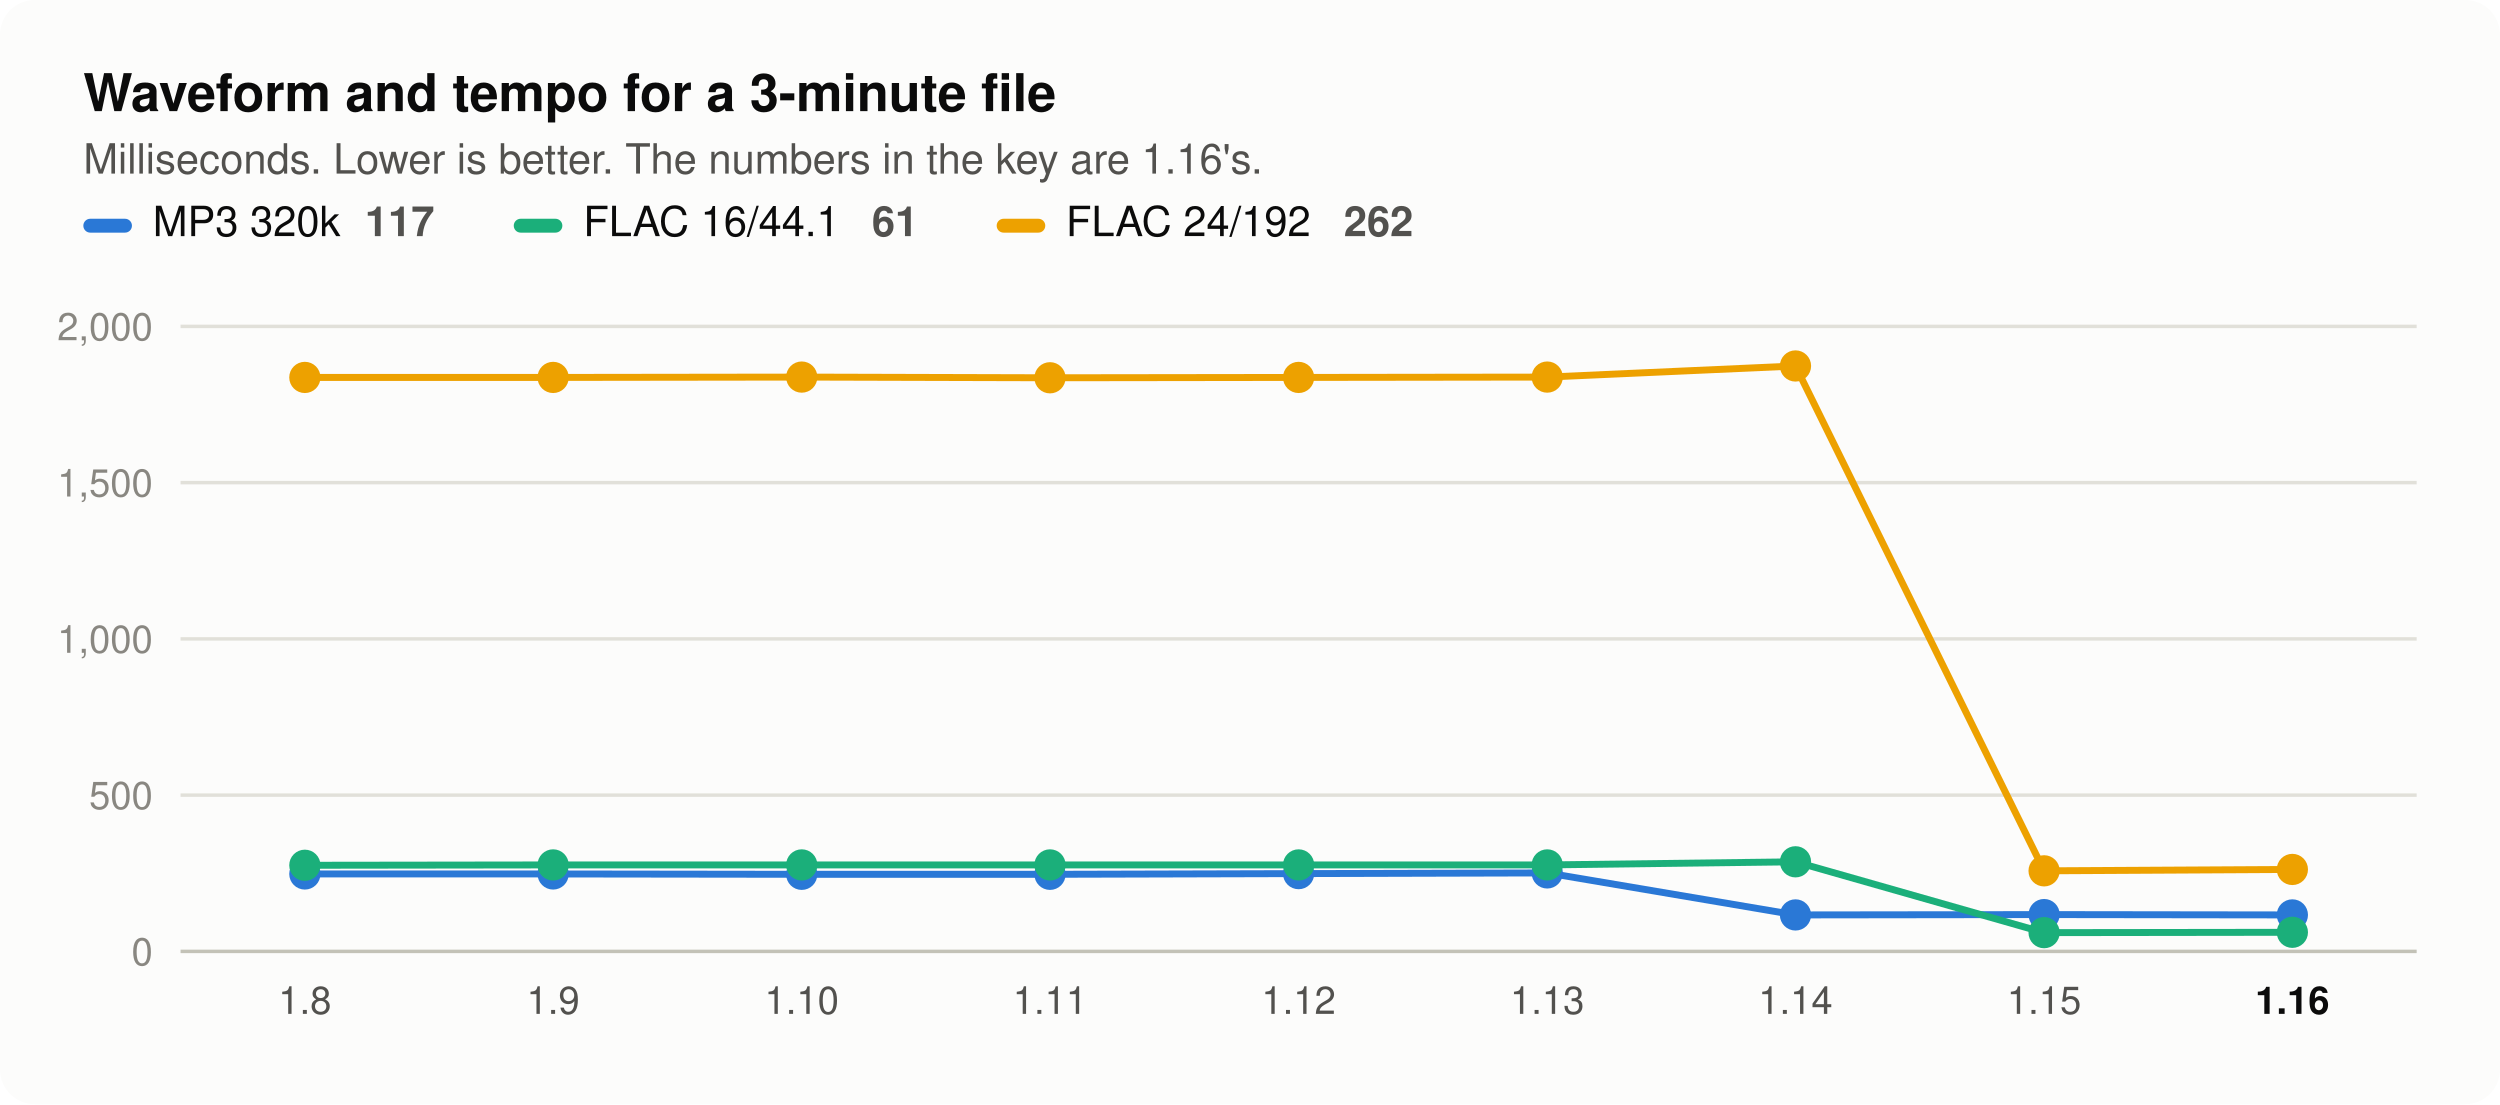
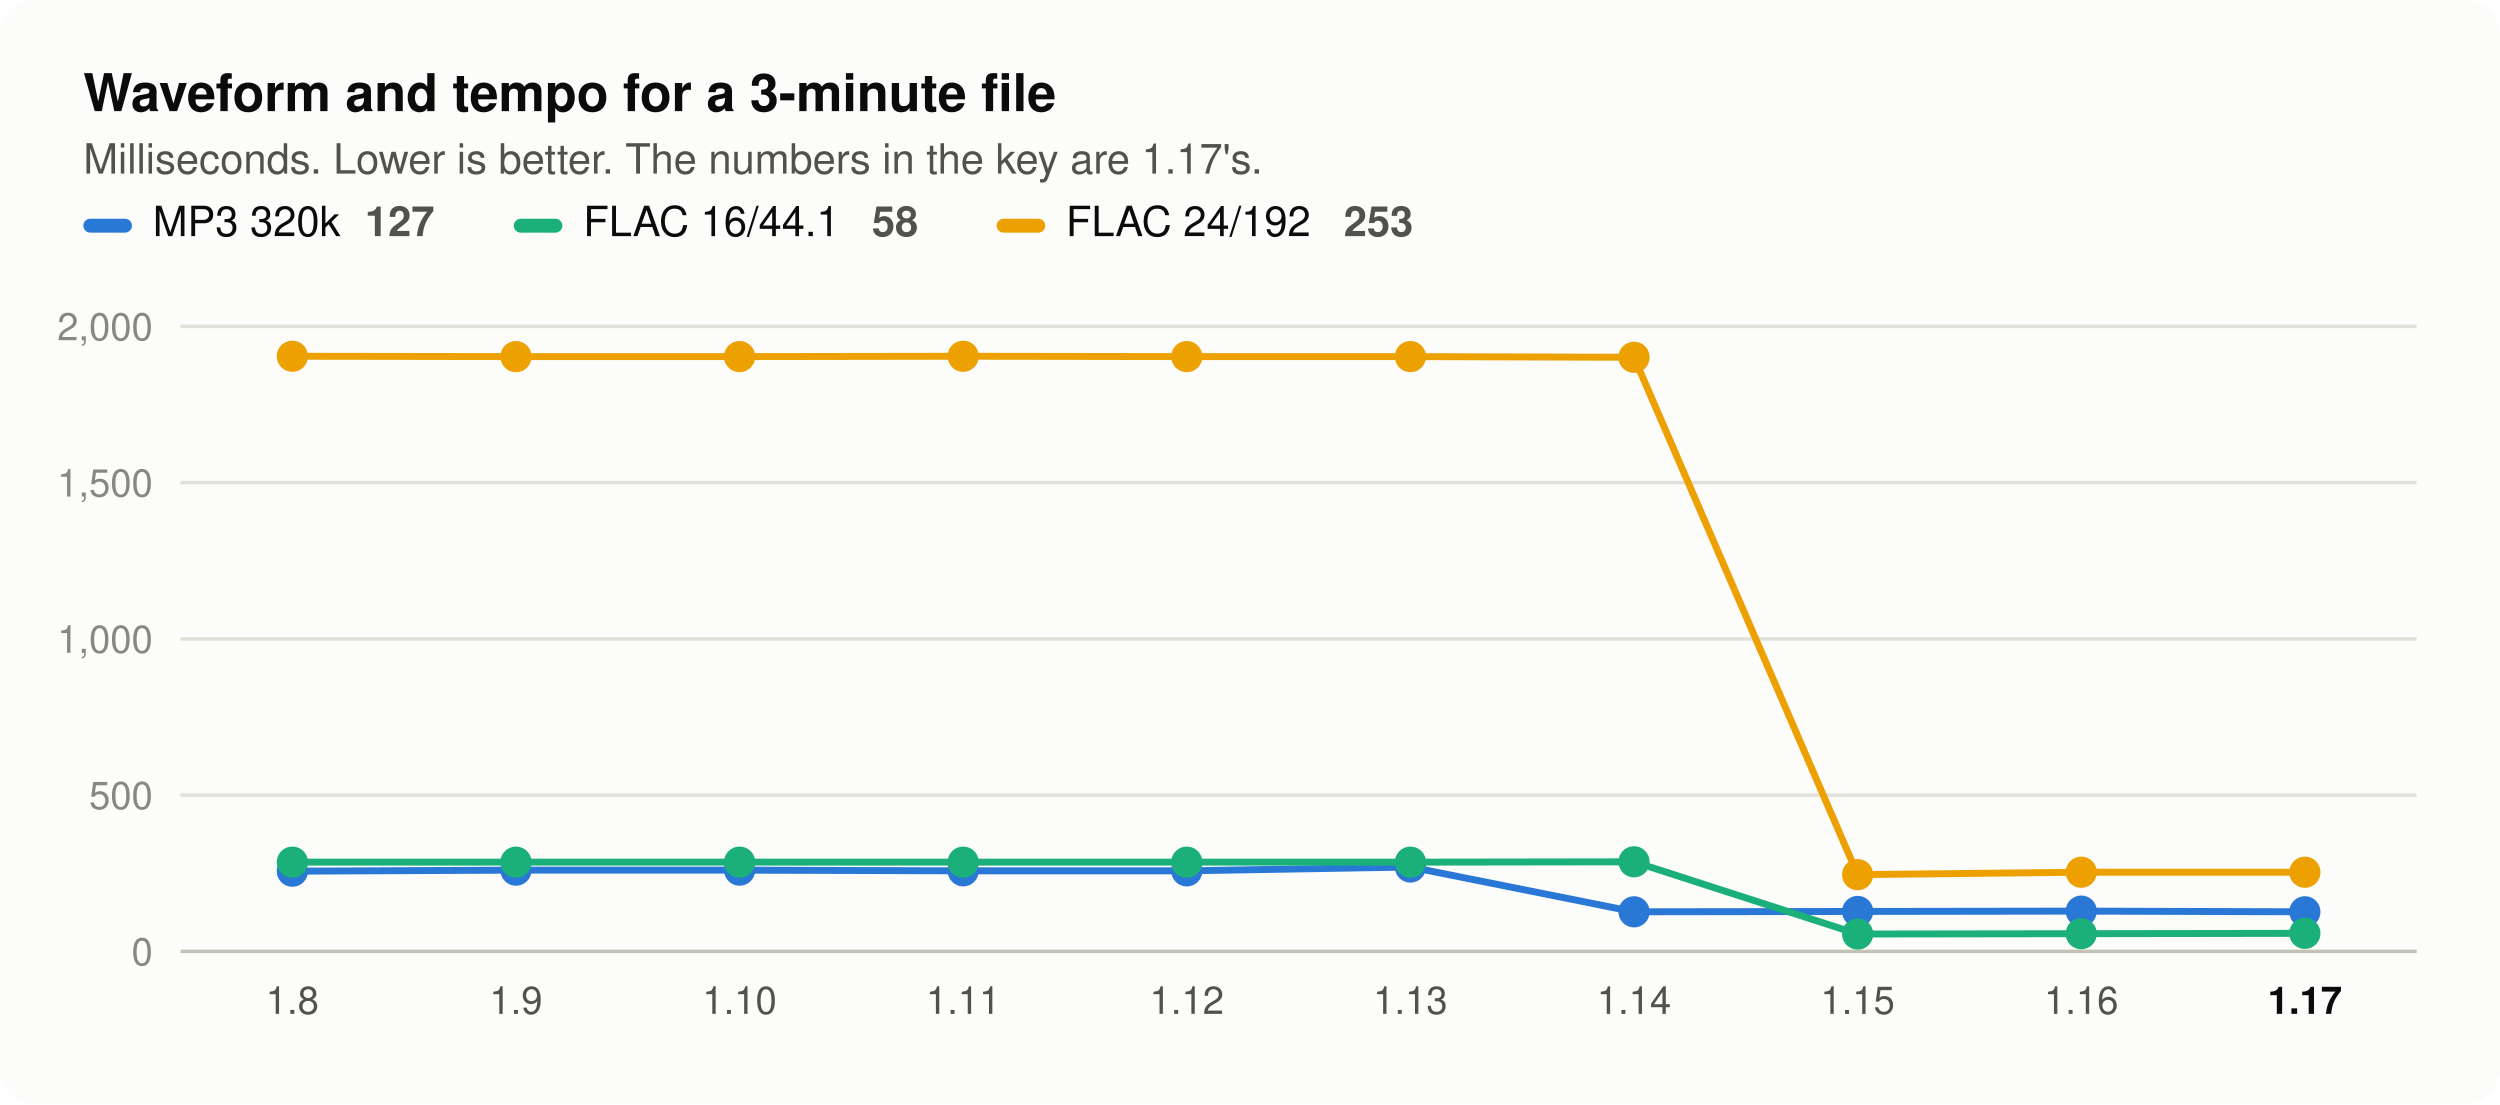
<svg xmlns="http://www.w3.org/2000/svg" viewBox="0 0 720 318" width="720" height="318" font-family="-apple-system,BlinkMacSystemFont,'Segoe UI',Helvetica,Arial,sans-serif" role="img" aria-label="Waveform and tempo for a 3-minute file">
  <style>.bg{fill:#fcfcfb}.t{fill:#0b0b0b}.m{fill:#52514e}.q{fill:#898781}.box{fill:#f0efec}.g{stroke:#e1e0d9}.a{stroke:#c3c2b7}.k{stroke:#b9b8b2}.ring{stroke:#fcfcfb}.s0{fill:#2a78d6;stroke:#2a78d6}.s2{fill:#1baf7a;stroke:#1baf7a}.s3{fill:#eda100;stroke:#eda100}@media (prefers-color-scheme:dark){.bg{fill:#1a1a19}.t{fill:#f0efec}.m{fill:#c3c2b7}.q{fill:#898781}.box{fill:#262624}.g{stroke:#2c2c2a}.a{stroke:#383835}.k{stroke:#55554f}.ring{stroke:#1a1a19}.s0{fill:#3987e5;stroke:#3987e5}.s2{fill:#199e70;stroke:#199e70}.s3{fill:#c98500;stroke:#c98500}}text{font-variant-numeric:tabular-nums}.ln{fill:none;stroke-linejoin:round;stroke-linecap:round}rect.s0,rect.s1,rect.s2,rect.s3,rect.s4,rect.s5,rect.s6,rect.s7,rect.sg{stroke:none}</style>
  <rect class="bg" width="720" height="318" rx="10" />
  <text class="t" x="24.0" y="32.0" font-size="15" text-anchor="start" font-weight="600">Waveform and tempo for a 3-minute file</text>
-   <text class="m" x="24.0" y="50.0" font-size="12" text-anchor="start">Milliseconds. Lower is better. The numbers in the key are 1.16's.</text>
+   <text class="m" x="24.0" y="50.0" font-size="12" text-anchor="start">Milliseconds. Lower is better. The numbers in the key are 1.17's.</text>
  <rect class="s0" x="24" y="63.0" width="14" height="4" rx="2" />
  <text class="t" x="44.0" y="68.0" font-size="12" text-anchor="start">MP3 320k</text>
-   <text class="m" x="105.1" y="68.0" font-size="12" text-anchor="start" font-weight="600">117</text>
+   <text class="m" x="105.1" y="68.0" font-size="12" text-anchor="start" font-weight="600">127</text>
  <rect class="s2" x="147.96" y="63.0" width="14" height="4" rx="2" />
  <text class="t" x="168.0" y="68.0" font-size="12" text-anchor="start">FLAC 16/44.1</text>
-   <text class="m" x="251.1" y="68.0" font-size="12" text-anchor="start" font-weight="600">61</text>
+   <text class="m" x="251.1" y="68.0" font-size="12" text-anchor="start" font-weight="600">58</text>
  <rect class="s3" x="287.04" y="63.0" width="14" height="4" rx="2" />
  <text class="t" x="307.0" y="68.0" font-size="12" text-anchor="start">FLAC 24/192</text>
-   <text class="m" x="387.0" y="68.0" font-size="12" text-anchor="start" font-weight="600">262</text>
+   <text class="m" x="387.0" y="68.0" font-size="12" text-anchor="start" font-weight="600">253</text>
  <line class="a" x1="52.0" y1="274.0" x2="696.0" y2="274.0" stroke-width="1" />
  <text class="q" x="44.0" y="278.0" font-size="11" text-anchor="end">0</text>
  <line class="g" x1="52.0" y1="229.0" x2="696.0" y2="229.0" stroke-width="1" />
  <text class="q" x="44.0" y="233.0" font-size="11" text-anchor="end">500</text>
  <line class="g" x1="52.0" y1="184.0" x2="696.0" y2="184.0" stroke-width="1" />
  <text class="q" x="44.0" y="188.0" font-size="11" text-anchor="end">1,000</text>
  <line class="g" x1="52.0" y1="139.0" x2="696.0" y2="139.0" stroke-width="1" />
  <text class="q" x="44.0" y="143.0" font-size="11" text-anchor="end">1,500</text>
  <line class="g" x1="52.0" y1="94.0" x2="696.0" y2="94.0" stroke-width="1" />
  <text class="q" x="44.0" y="98.0" font-size="11" text-anchor="end">2,000</text>
-   <text class="m" x="87.8" y="292.0" font-size="11" text-anchor="middle">1.8</text>
-   <text class="m" x="159.3" y="292.0" font-size="11" text-anchor="middle">1.9</text>
-   <text class="m" x="230.9" y="292.0" font-size="11" text-anchor="middle">1.10</text>
-   <text class="m" x="302.4" y="292.0" font-size="11" text-anchor="middle">1.11</text>
-   <text class="m" x="374.0" y="292.0" font-size="11" text-anchor="middle">1.12</text>
-   <text class="m" x="445.6" y="292.0" font-size="11" text-anchor="middle">1.13</text>
-   <text class="m" x="517.1" y="292.0" font-size="11" text-anchor="middle">1.14</text>
-   <text class="m" x="588.7" y="292.0" font-size="11" text-anchor="middle">1.15</text>
-   <text class="t" x="660.2" y="292.0" font-size="11" text-anchor="middle" font-weight="600">1.16</text>
-   <path class="ln s0" stroke-width="2" d="M87.8,251.7 L159.3,251.7 L230.9,251.8 L302.4,251.8 L374.0,251.6 L445.6,251.4 L517.1,263.5 L588.7,263.4 L660.2,263.5" />
-   <circle class="s0 ring" cx="87.8" cy="251.7" r="3.5" stroke-width="2" />
-   <circle class="s0 ring" cx="159.3" cy="251.7" r="3.5" stroke-width="2" />
-   <circle class="s0 ring" cx="230.9" cy="251.8" r="3.5" stroke-width="2" />
-   <circle class="s0 ring" cx="302.4" cy="251.8" r="3.5" stroke-width="2" />
-   <circle class="s0 ring" cx="374.0" cy="251.6" r="3.5" stroke-width="2" />
-   <circle class="s0 ring" cx="445.6" cy="251.4" r="3.5" stroke-width="2" />
-   <circle class="s0 ring" cx="517.1" cy="263.5" r="3.5" stroke-width="2" />
-   <circle class="s0 ring" cx="588.7" cy="263.4" r="3.5" stroke-width="2" />
-   <circle class="s0 ring" cx="660.2" cy="263.5" r="3.5" stroke-width="2" />
-   <path class="ln s2" stroke-width="2" d="M87.8,249.2 L159.3,249.1 L230.9,249.1 L302.4,249.1 L374.0,249.1 L445.6,249.1 L517.1,248.2 L588.7,268.6 L660.2,268.5" />
-   <circle class="s2 ring" cx="87.8" cy="249.2" r="3.5" stroke-width="2" />
-   <circle class="s2 ring" cx="159.3" cy="249.1" r="3.5" stroke-width="2" />
-   <circle class="s2 ring" cx="230.9" cy="249.1" r="3.5" stroke-width="2" />
-   <circle class="s2 ring" cx="302.4" cy="249.1" r="3.5" stroke-width="2" />
-   <circle class="s2 ring" cx="374.0" cy="249.1" r="3.5" stroke-width="2" />
-   <circle class="s2 ring" cx="445.6" cy="249.1" r="3.5" stroke-width="2" />
-   <circle class="s2 ring" cx="517.1" cy="248.2" r="3.5" stroke-width="2" />
-   <circle class="s2 ring" cx="588.7" cy="268.6" r="3.5" stroke-width="2" />
-   <circle class="s2 ring" cx="660.2" cy="268.5" r="3.5" stroke-width="2" />
-   <path class="ln s3" stroke-width="2" d="M87.8,108.7 L159.3,108.7 L230.9,108.6 L302.4,108.8 L374.0,108.7 L445.6,108.6 L517.1,105.4 L588.7,250.8 L660.2,250.4" />
-   <circle class="s3 ring" cx="87.8" cy="108.7" r="3.5" stroke-width="2" />
-   <circle class="s3 ring" cx="159.3" cy="108.7" r="3.5" stroke-width="2" />
-   <circle class="s3 ring" cx="230.9" cy="108.6" r="3.5" stroke-width="2" />
-   <circle class="s3 ring" cx="302.4" cy="108.8" r="3.5" stroke-width="2" />
-   <circle class="s3 ring" cx="374.0" cy="108.7" r="3.5" stroke-width="2" />
-   <circle class="s3 ring" cx="445.6" cy="108.6" r="3.5" stroke-width="2" />
-   <circle class="s3 ring" cx="517.1" cy="105.4" r="3.5" stroke-width="2" />
-   <circle class="s3 ring" cx="588.7" cy="250.8" r="3.5" stroke-width="2" />
-   <circle class="s3 ring" cx="660.2" cy="250.4" r="3.5" stroke-width="2" />
+   <text class="m" x="84.2" y="292.0" font-size="11" text-anchor="middle">1.8</text>
+   <text class="m" x="148.6" y="292.0" font-size="11" text-anchor="middle">1.9</text>
+   <text class="m" x="213.0" y="292.0" font-size="11" text-anchor="middle">1.10</text>
+   <text class="m" x="277.4" y="292.0" font-size="11" text-anchor="middle">1.11</text>
+   <text class="m" x="341.8" y="292.0" font-size="11" text-anchor="middle">1.12</text>
+   <text class="m" x="406.2" y="292.0" font-size="11" text-anchor="middle">1.13</text>
+   <text class="m" x="470.6" y="292.0" font-size="11" text-anchor="middle">1.14</text>
+   <text class="m" x="535.0" y="292.0" font-size="11" text-anchor="middle">1.15</text>
+   <text class="m" x="599.4" y="292.0" font-size="11" text-anchor="middle">1.16</text>
+   <text class="t" x="663.8" y="292.0" font-size="11" text-anchor="middle" font-weight="600">1.17</text>
+   <path class="ln s0" stroke-width="2" d="M84.2,250.9 L148.6,250.6 L213.0,250.6 L277.4,250.8 L341.8,250.8 L406.2,249.7 L470.6,262.6 L535.0,262.5 L599.4,262.4 L663.8,262.6" />
+   <circle class="s0 ring" cx="84.2" cy="250.9" r="3.5" stroke-width="2" />
+   <circle class="s0 ring" cx="148.6" cy="250.6" r="3.5" stroke-width="2" />
+   <circle class="s0 ring" cx="213.0" cy="250.6" r="3.5" stroke-width="2" />
+   <circle class="s0 ring" cx="277.4" cy="250.8" r="3.5" stroke-width="2" />
+   <circle class="s0 ring" cx="341.8" cy="250.8" r="3.5" stroke-width="2" />
+   <circle class="s0 ring" cx="406.2" cy="249.7" r="3.5" stroke-width="2" />
+   <circle class="s0 ring" cx="470.6" cy="262.6" r="3.5" stroke-width="2" />
+   <circle class="s0 ring" cx="535.0" cy="262.5" r="3.5" stroke-width="2" />
+   <circle class="s0 ring" cx="599.4" cy="262.4" r="3.5" stroke-width="2" />
+   <circle class="s0 ring" cx="663.8" cy="262.6" r="3.5" stroke-width="2" />
+   <path class="ln s2" stroke-width="2" d="M84.2,248.3 L148.6,248.3 L213.0,248.3 L277.4,248.3 L341.8,248.3 L406.2,248.3 L470.6,248.2 L535.0,269.0 L599.4,268.9 L663.8,268.8" />
+   <circle class="s2 ring" cx="84.2" cy="248.3" r="3.5" stroke-width="2" />
+   <circle class="s2 ring" cx="148.6" cy="248.3" r="3.5" stroke-width="2" />
+   <circle class="s2 ring" cx="213.0" cy="248.3" r="3.5" stroke-width="2" />
+   <circle class="s2 ring" cx="277.4" cy="248.3" r="3.5" stroke-width="2" />
+   <circle class="s2 ring" cx="341.8" cy="248.3" r="3.5" stroke-width="2" />
+   <circle class="s2 ring" cx="406.2" cy="248.3" r="3.5" stroke-width="2" />
+   <circle class="s2 ring" cx="470.6" cy="248.2" r="3.5" stroke-width="2" />
+   <circle class="s2 ring" cx="535.0" cy="269.0" r="3.5" stroke-width="2" />
+   <circle class="s2 ring" cx="599.4" cy="268.9" r="3.5" stroke-width="2" />
+   <circle class="s2 ring" cx="663.8" cy="268.8" r="3.5" stroke-width="2" />
+   <path class="ln s3" stroke-width="2" d="M84.2,102.6 L148.6,102.7 L213.0,102.7 L277.4,102.6 L341.8,102.7 L406.2,102.7 L470.6,102.9 L535.0,251.9 L599.4,251.2 L663.8,251.2" />
+   <circle class="s3 ring" cx="84.2" cy="102.6" r="3.5" stroke-width="2" />
+   <circle class="s3 ring" cx="148.6" cy="102.7" r="3.5" stroke-width="2" />
+   <circle class="s3 ring" cx="213.0" cy="102.7" r="3.5" stroke-width="2" />
+   <circle class="s3 ring" cx="277.4" cy="102.6" r="3.5" stroke-width="2" />
+   <circle class="s3 ring" cx="341.8" cy="102.7" r="3.5" stroke-width="2" />
+   <circle class="s3 ring" cx="406.2" cy="102.7" r="3.5" stroke-width="2" />
+   <circle class="s3 ring" cx="470.6" cy="102.9" r="3.5" stroke-width="2" />
+   <circle class="s3 ring" cx="535.0" cy="251.9" r="3.5" stroke-width="2" />
+   <circle class="s3 ring" cx="599.4" cy="251.2" r="3.5" stroke-width="2" />
+   <circle class="s3 ring" cx="663.8" cy="251.2" r="3.5" stroke-width="2" />
</svg>
